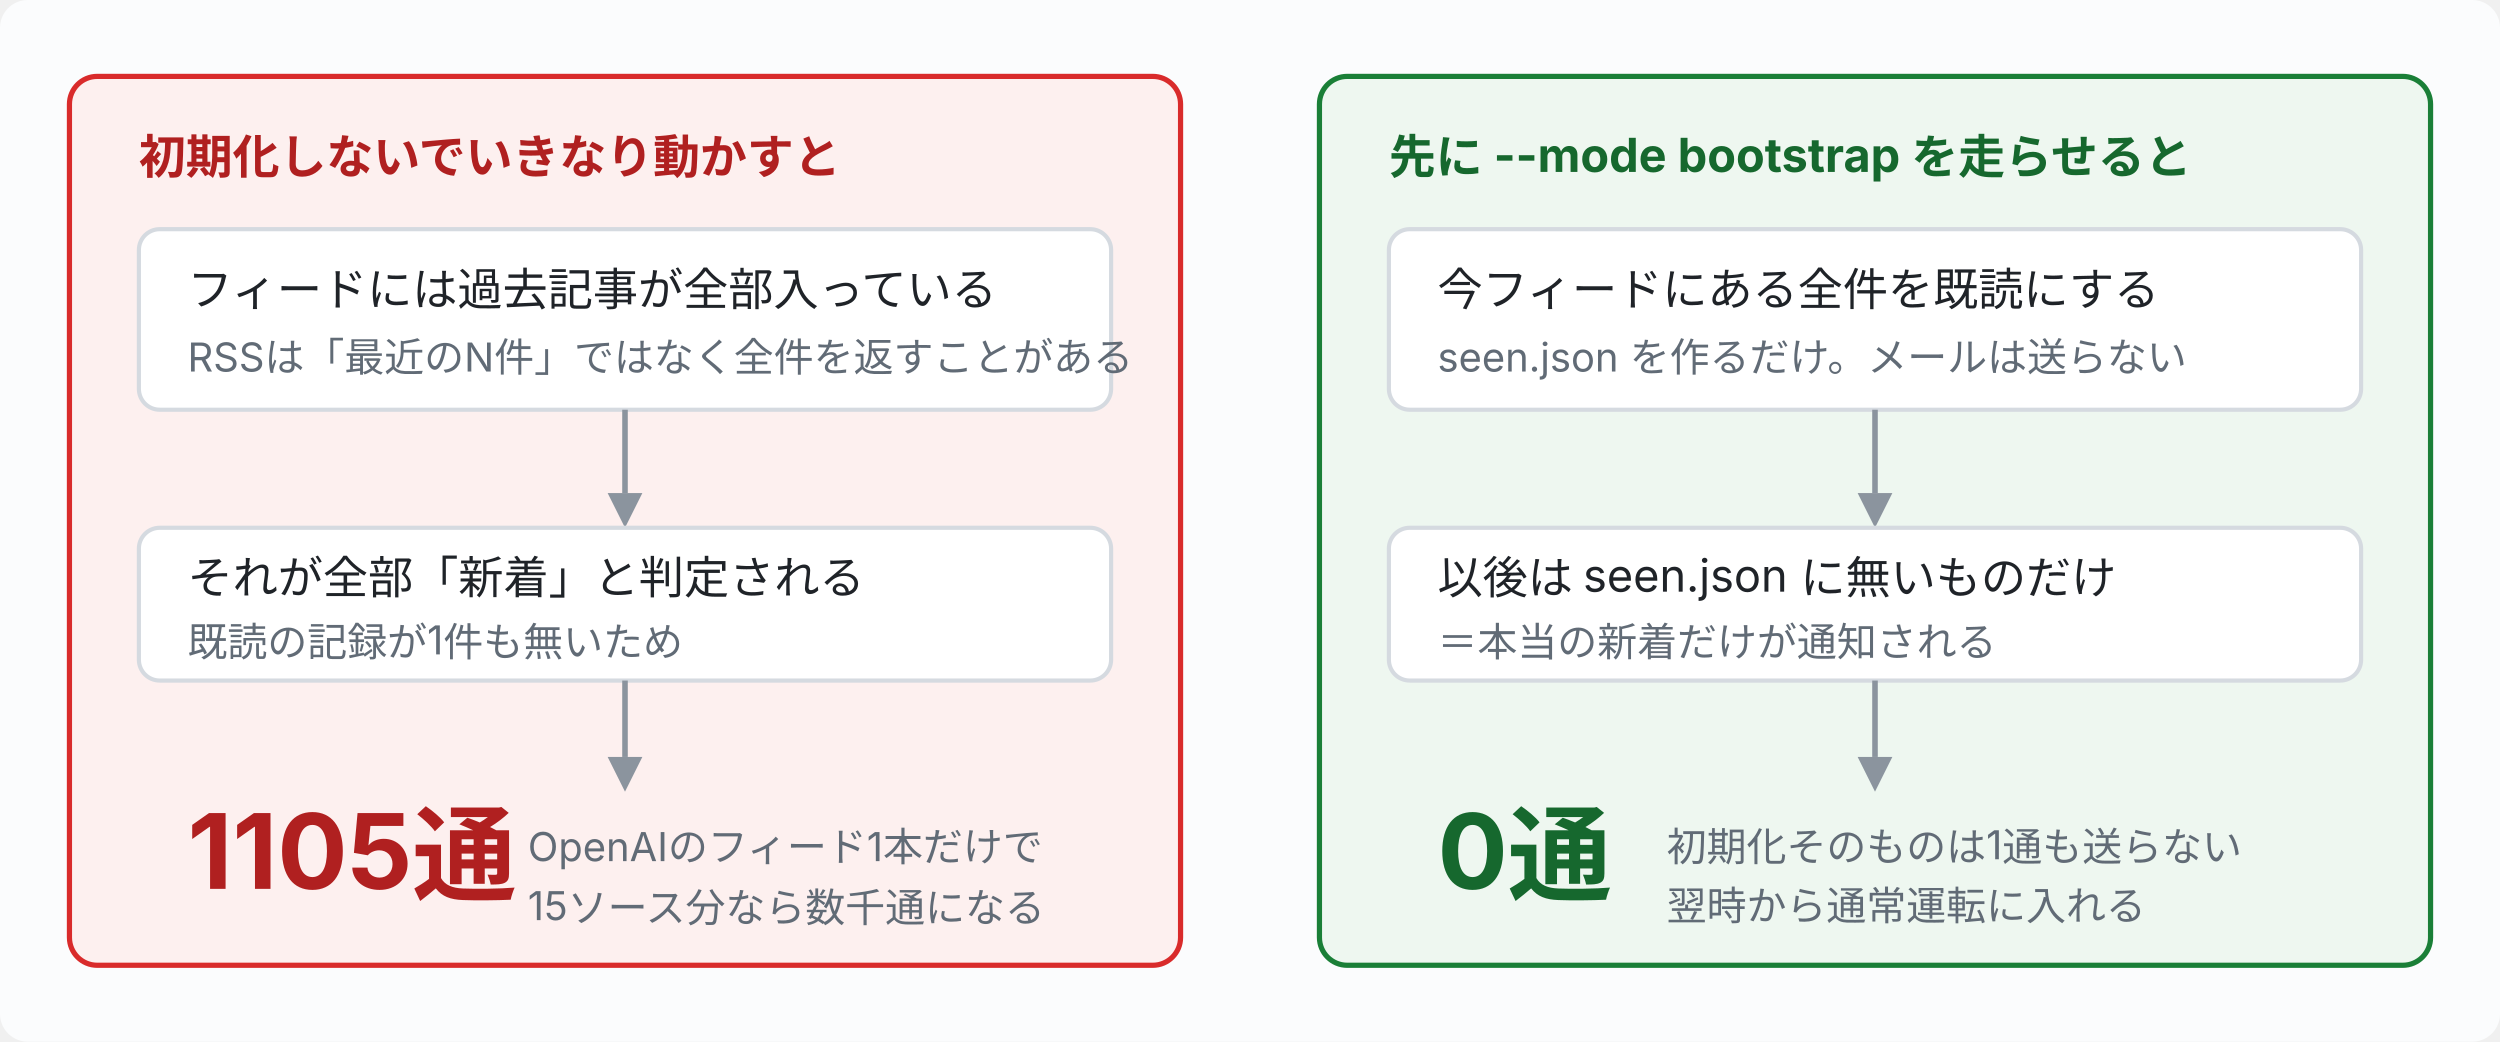
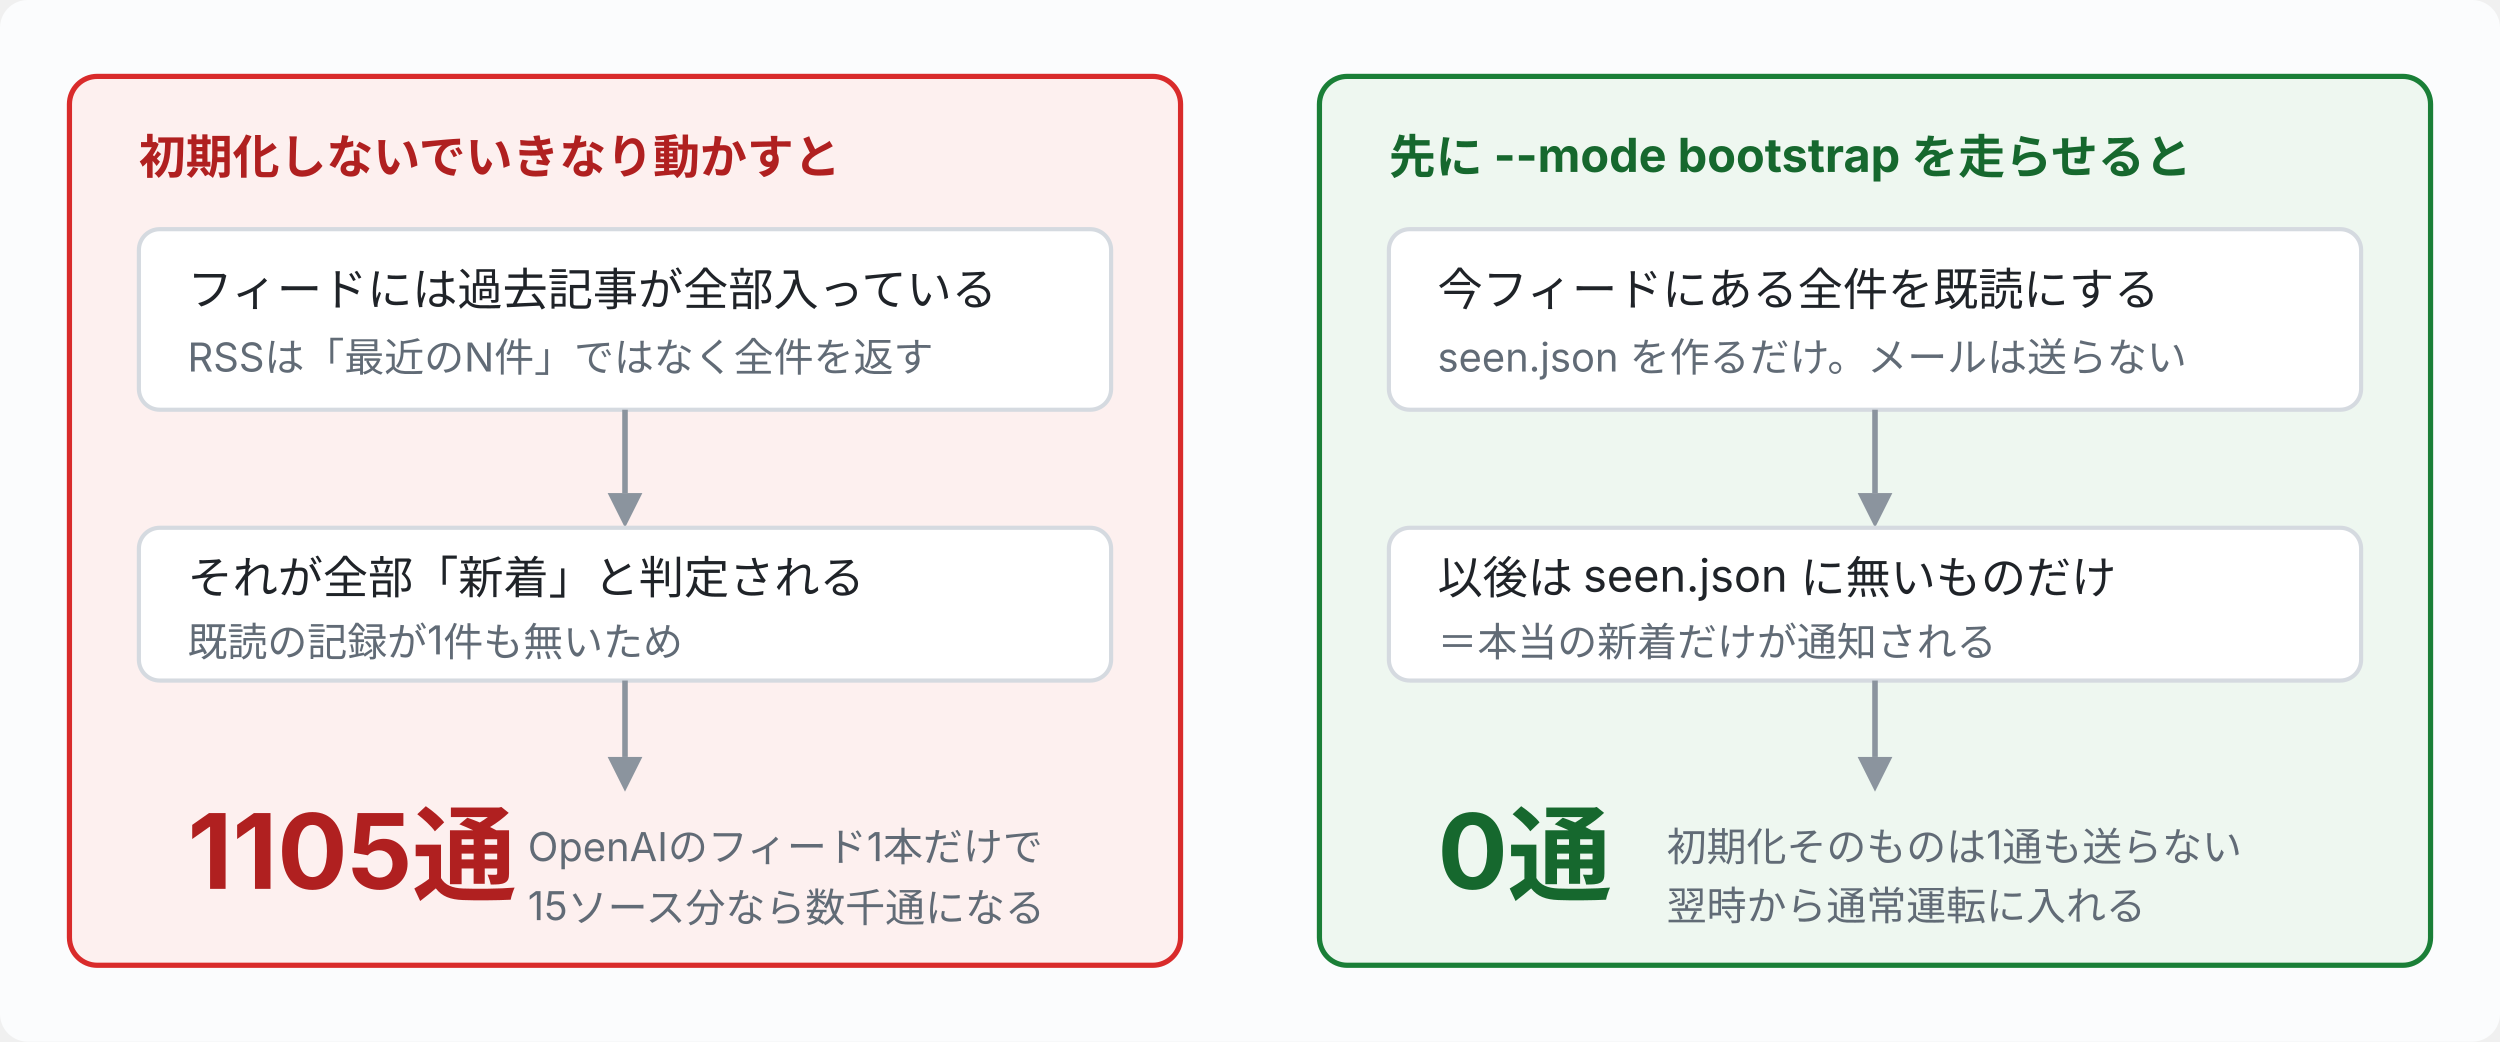
<svg xmlns="http://www.w3.org/2000/svg" width="720" height="300" viewBox="0 0 720 300" role="img" aria-label="初期化を飛ばした場合と実行した場合の比較。飛ばすとフィードにある過去記事すべてが新着扱いになり、OpenAIのフィードだけで1105件の通知が飛ぶ。初期化すると全件を既読として記録し通知は0件、以後は本当の新着だけが届く。">
  <style>
  .bg { fill: #fbfcfd; }
  .panel-bad { fill: #fdf0ef; stroke: #d92b2b; stroke-width: 1.5; }
  .panel-good { fill: #eef7f0; stroke: #1a7f37; stroke-width: 1.5; }
  .chip { fill: #ffffff; stroke: #d5dae0; stroke-width: 1.2; }
  .t { fill: #1f2328; font-size: 13px; }
  .t-sm { fill: #616b76; font-size: 11.5px; }
  .t-bad { fill: #b02020; font-size: 13.5px; font-weight: 700; }
  .t-good { fill: #16682e; font-size: 13.5px; font-weight: 700; }
  .num-bad { fill: #b02020; font-size: 30px; font-weight: 700; }
  .num-good { fill: #16682e; font-size: 30px; font-weight: 700; }
  .arrow { stroke: #8b949e; stroke-width: 1.6; fill: none; }
  .arrow-head { fill: #8b949e; }
  text { font-family: -apple-system, BlinkMacSystemFont, "Segoe UI", "Hiragino Sans", "Noto Sans JP", Meiryo, sans-serif; }
  @media (prefers-color-scheme: dark) {
    .bg { fill: #191d21; }
    .panel-bad { fill: #2a1a1a; stroke: #f07a7a; }
    .panel-good { fill: #16261b; stroke: #57ab68; }
    .chip { fill: #14171a; stroke: #363c43; }
    .t { fill: #e6e9ec; }
    .t-sm { fill: #9aa4ae; }
    .t-bad { fill: #f07a7a; }
    .t-good { fill: #57ab68; }
    .num-bad { fill: #f07a7a; }
    .num-good { fill: #57ab68; }
    .arrow { stroke: #6e7781; }
    .arrow-head { fill: #6e7781; }
  }
</style>
  <rect class="bg" x="0" y="0" width="720" height="300" rx="8" />
  <rect class="panel-bad" x="20" y="22" width="320" height="256" rx="8" />
  <text class="t-bad" x="40" y="50">初期化しないでいきなり動かすと</text>
  <rect class="chip" x="40" y="66" width="280" height="52" rx="6" />
  <text class="t" x="54" y="88">フィードには過去記事が全部入っている</text>
-   <text class="t-sm" x="54" y="107">RSSは「最近のN件」ではなく全件を返すことがある</text>
+   <text class="t-sm" x="54" y="107">RSSは「最近のN件」ではなく全件を返す</text>
  <path class="arrow" d="M180 118 V142" />
  <path class="arrow-head" d="M175 142 l5 10 5 -10 z" />
  <rect class="chip" x="40" y="152" width="280" height="44" rx="6" />
  <text class="t" x="54" y="171">それが全部「新着」と判定される</text>
  <text class="t-sm" x="54" y="189">既読の記録が1件も無いため</text>
  <path class="arrow" d="M180 196 V218" />
  <path class="arrow-head" d="M175 218 l5 10 5 -10 z" />
  <text class="num-bad" x="54" y="256">1105通</text>
  <text class="t-sm" x="152" y="248">OpenAIのフィード1本だけで</text>
  <text class="t-sm" x="152" y="265">15ソース分なら数千通になる</text>
  <rect class="panel-good" x="380" y="22" width="320" height="256" rx="8" />
  <text class="t-good" x="400" y="50">先に --mode bootstrap を走らせると</text>
  <rect class="chip" x="400" y="66" width="280" height="52" rx="6" />
  <text class="t" x="414" y="88">今フィードにある全件を既読にする</text>
  <text class="t-sm" x="414" y="107">seen.json を作るだけ。メールは送らない</text>
  <path class="arrow" d="M540 118 V142" />
  <path class="arrow-head" d="M535 142 l5 10 5 -10 z" />
  <rect class="chip" x="400" y="152" width="280" height="44" rx="6" />
  <text class="t" x="414" y="171">以後は seen.json に無いものだけ</text>
  <text class="t-sm" x="414" y="189">＝本当の新着だけが通知される</text>
  <path class="arrow" d="M540 196 V218" />
  <path class="arrow-head" d="M535 218 l5 10 5 -10 z" />
  <text class="num-good" x="414" y="256">0通</text>
  <text class="t-sm" x="480" y="248">初期化そのものは1通も送らない</text>
  <text class="t-sm" x="480" y="265">翌時から通常運転に入れる</text>
</svg>
